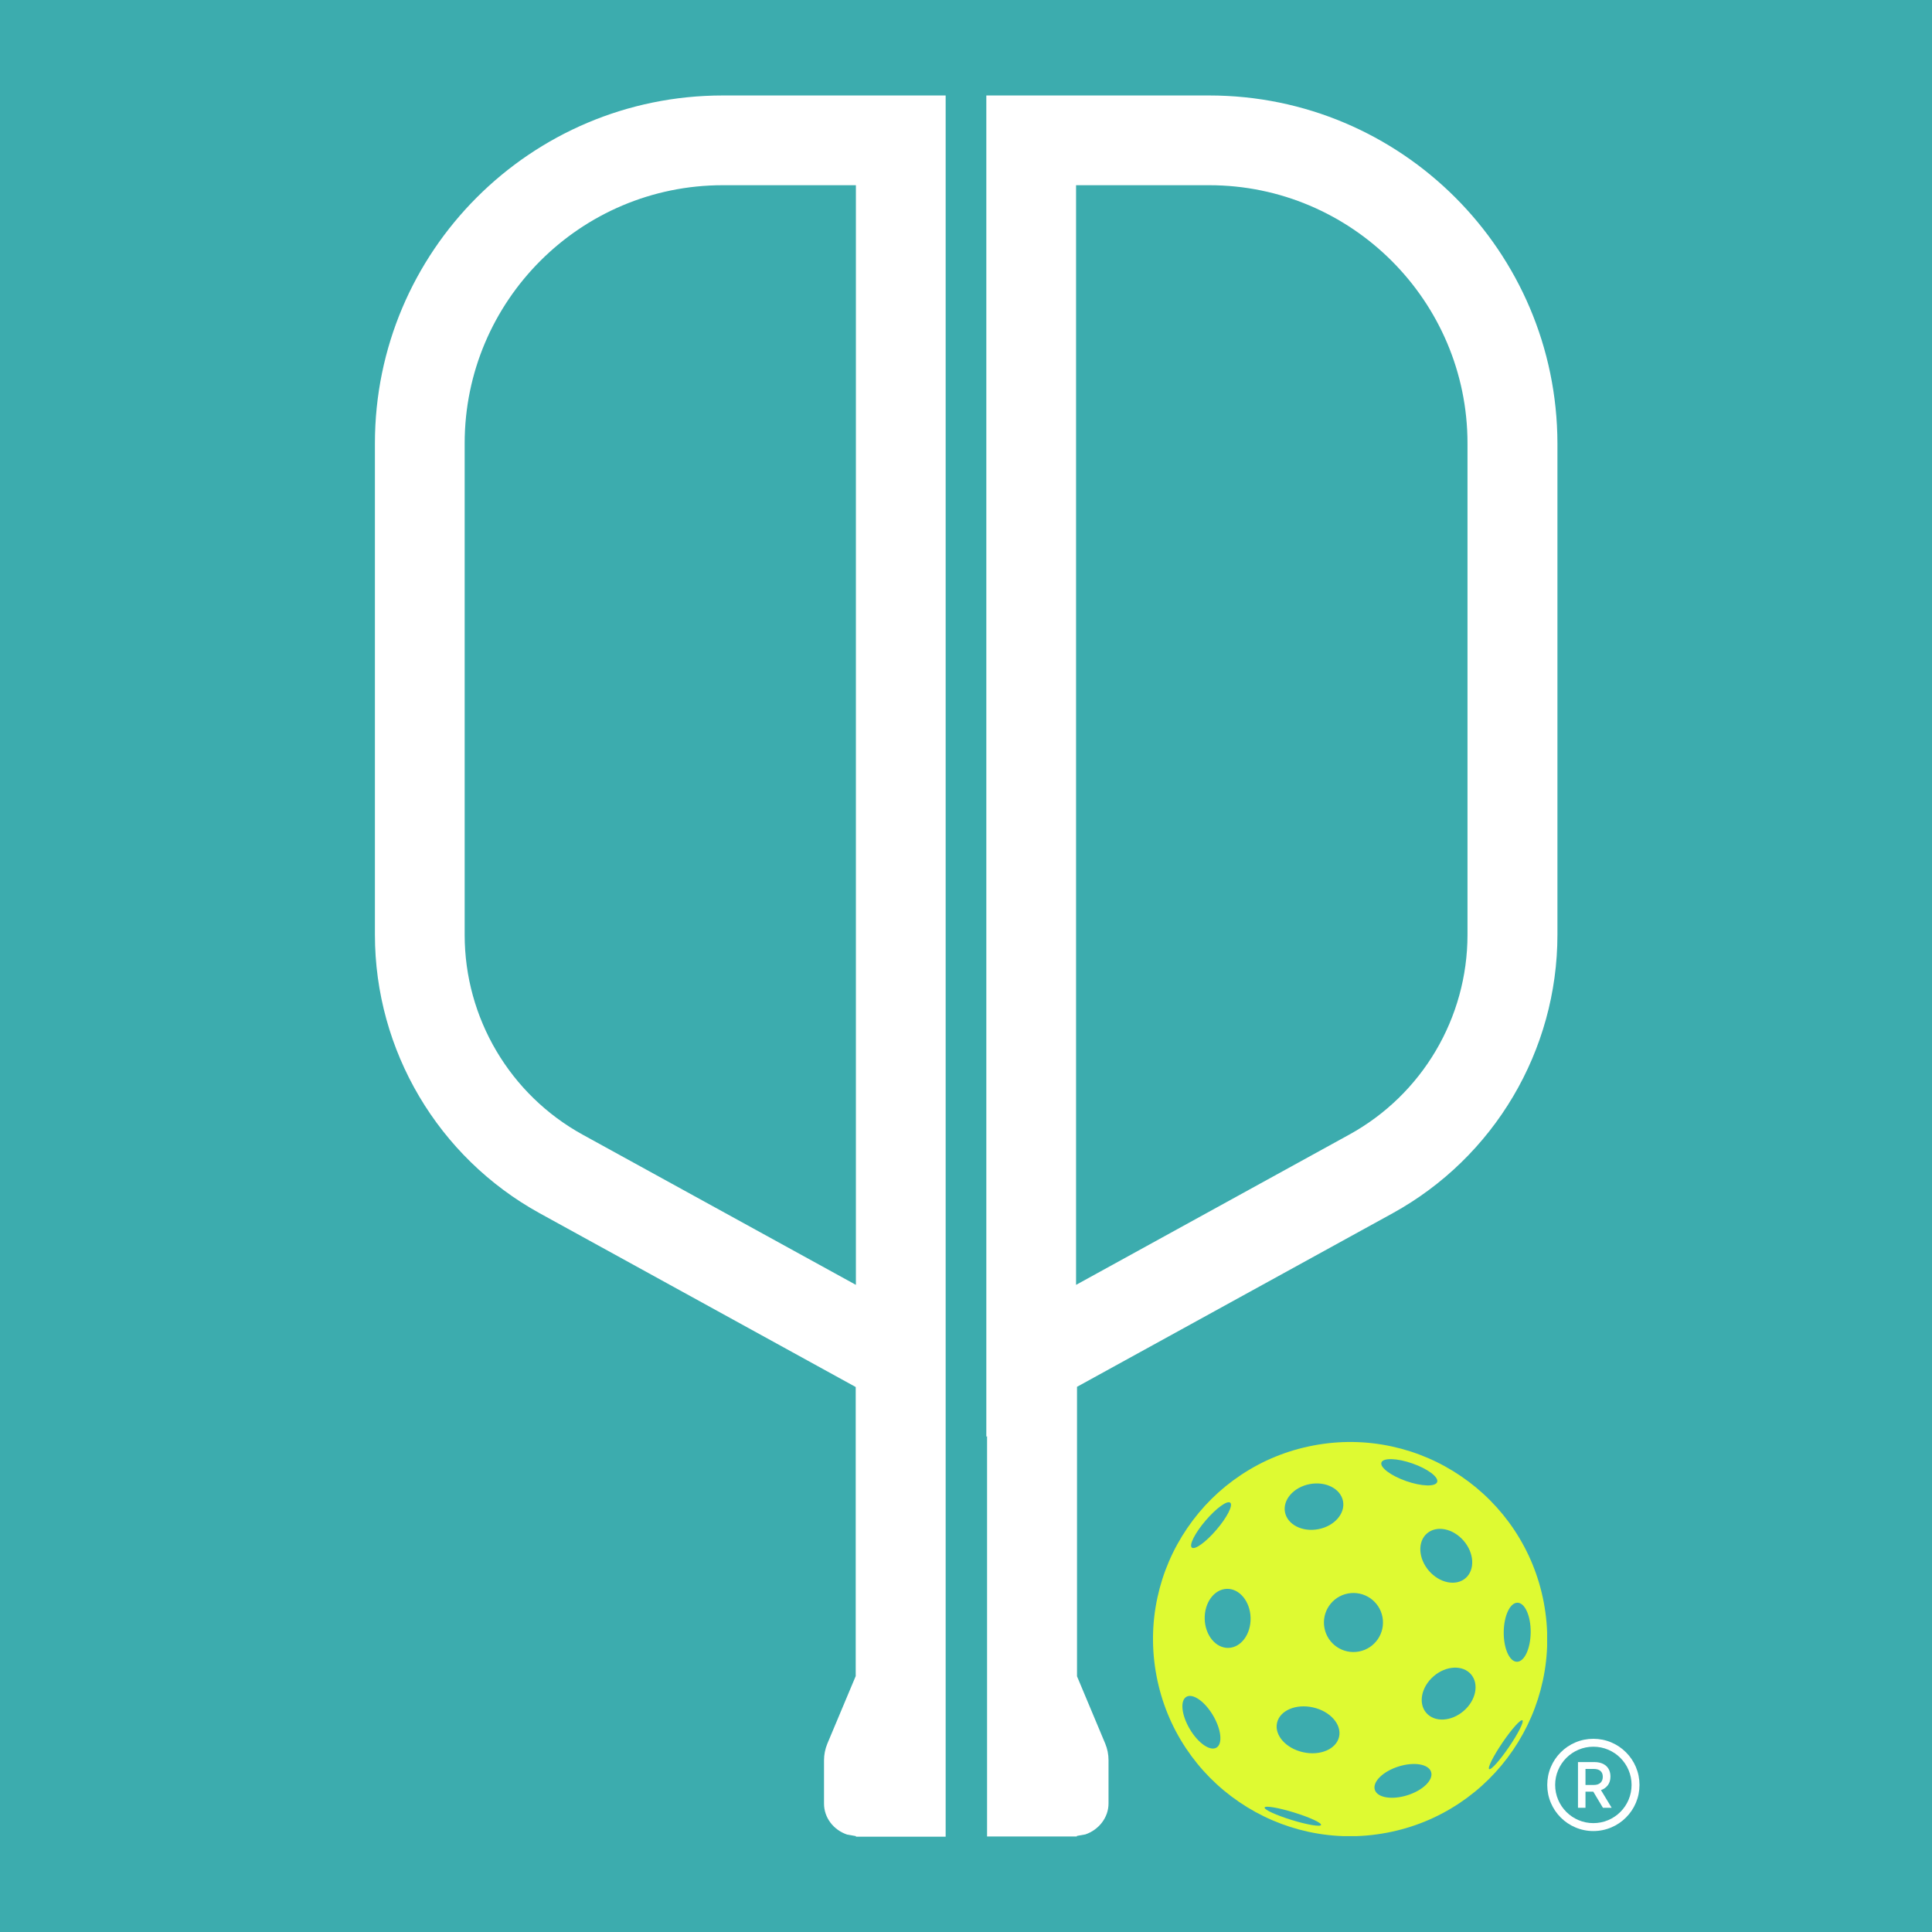
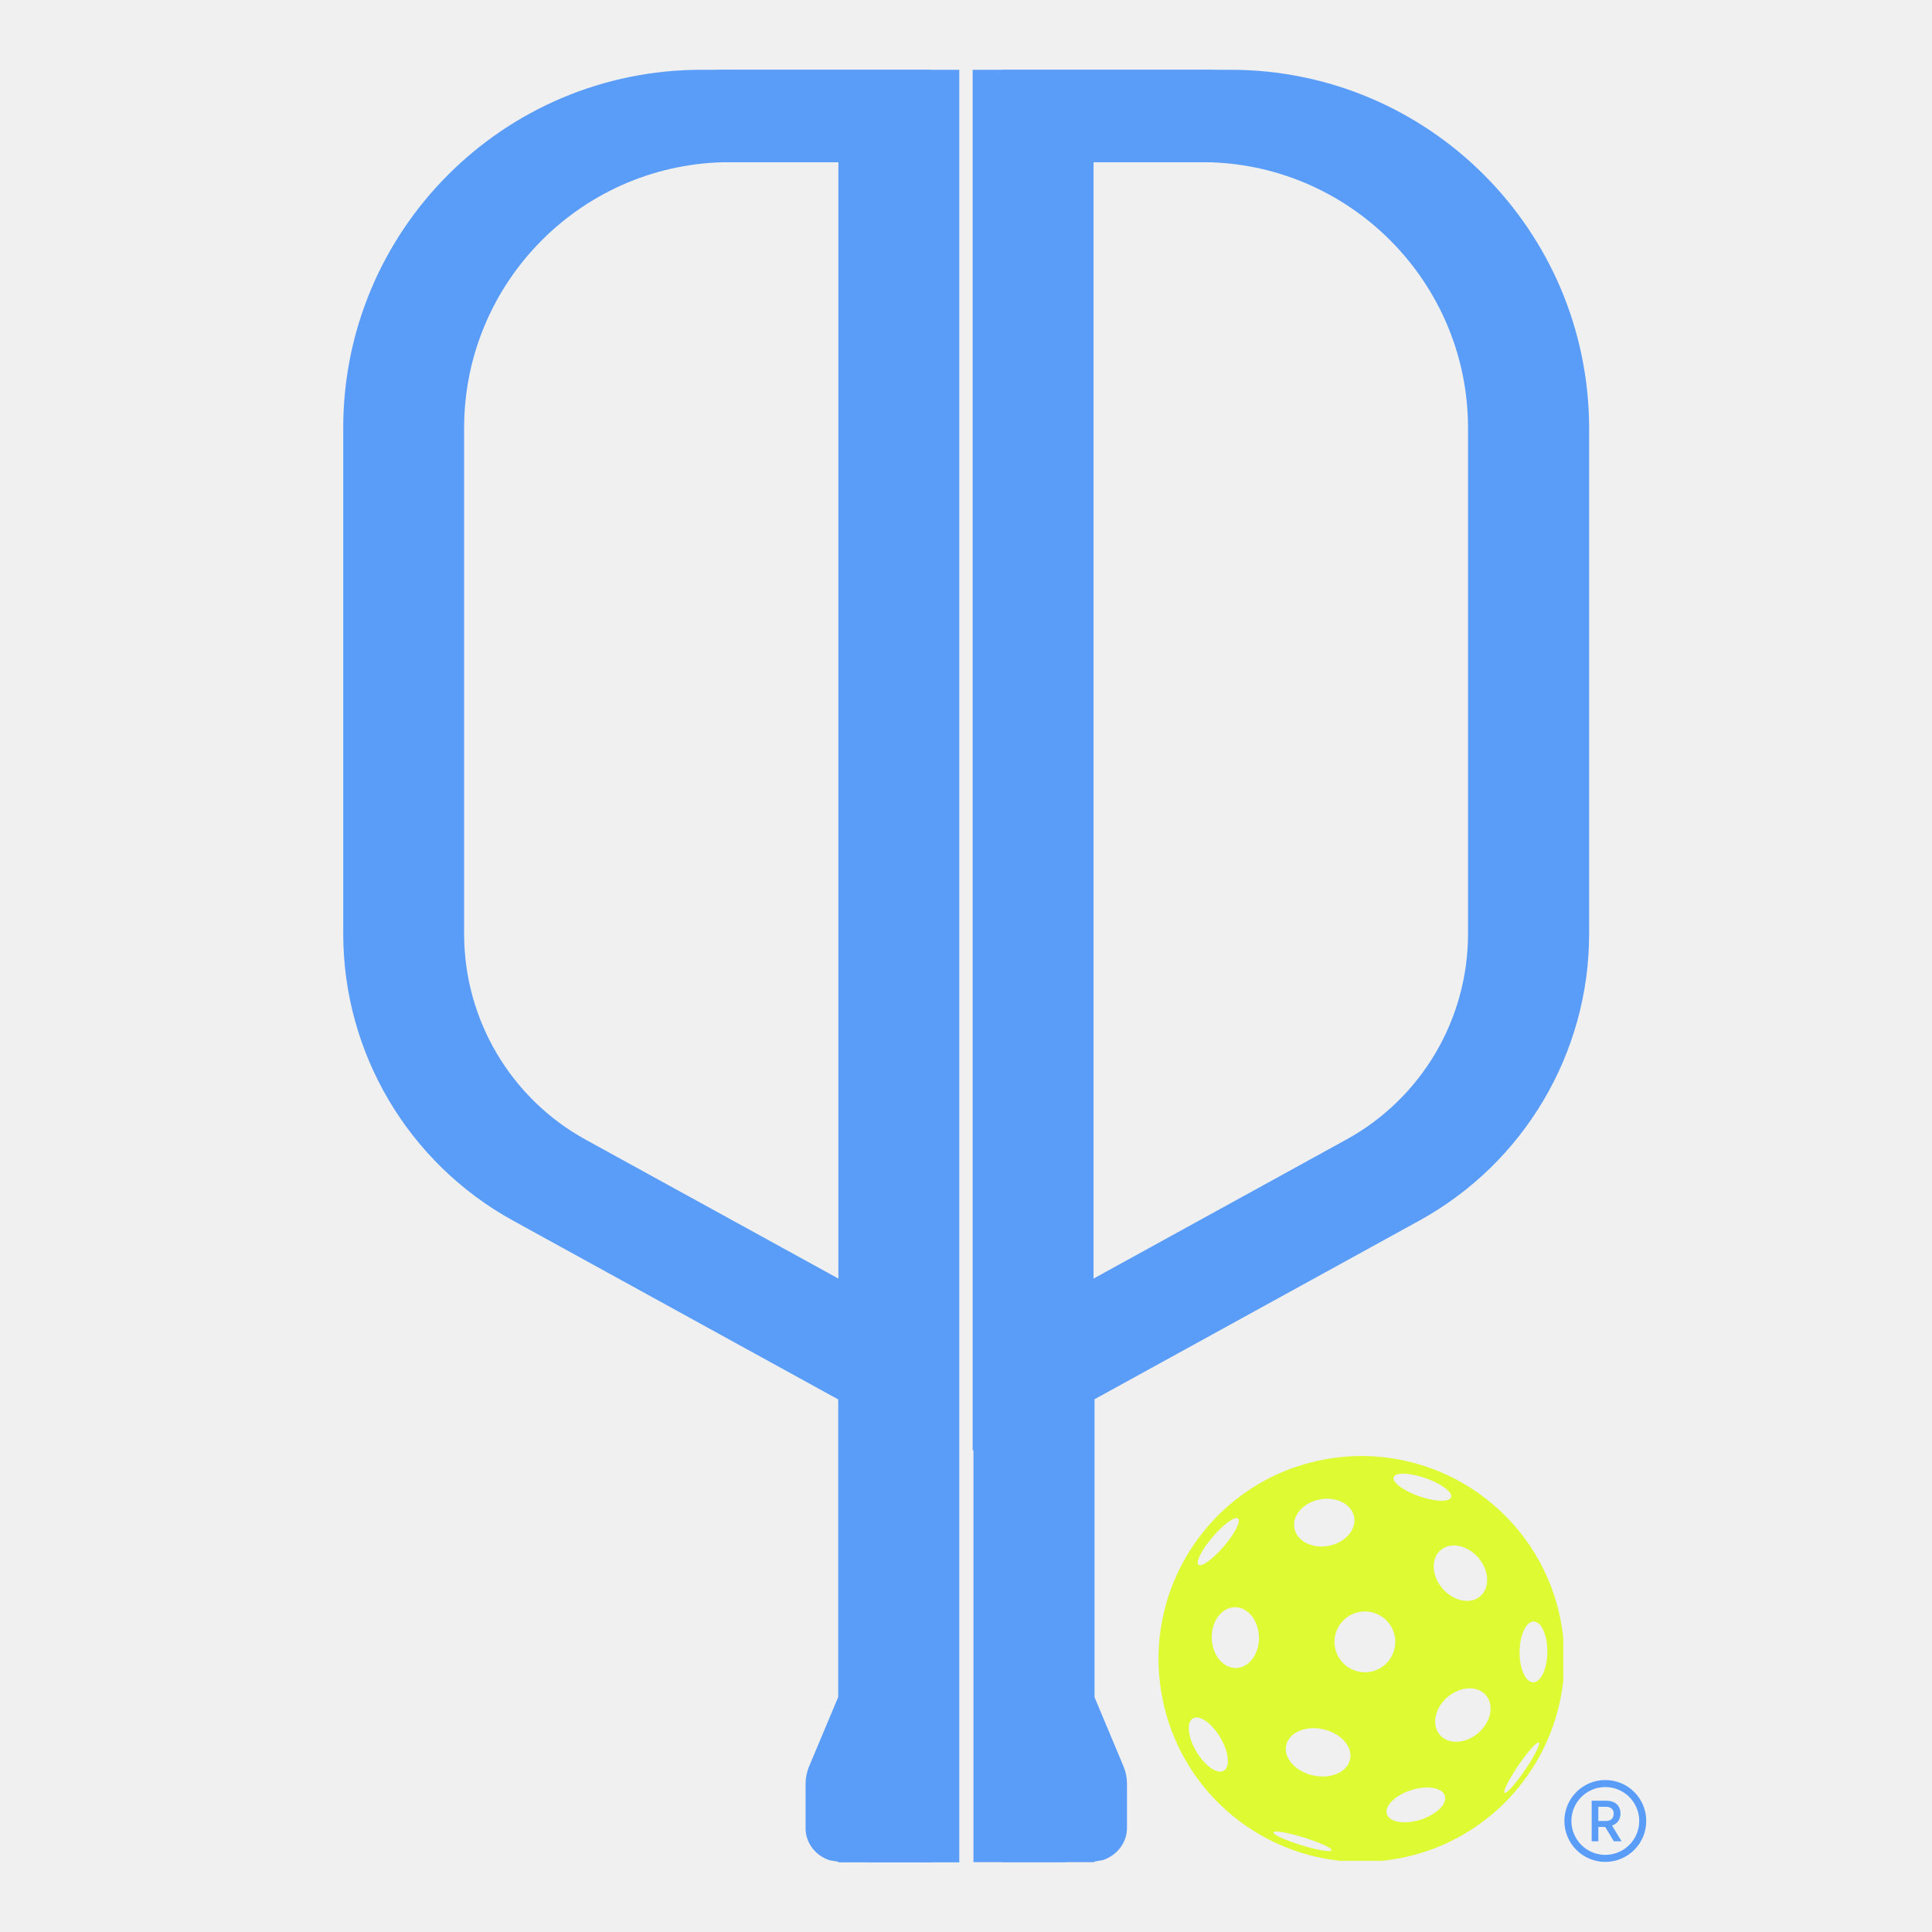
- <svg xmlns="http://www.w3.org/2000/svg" width="500" zoomAndPan="magnify" viewBox="0 0 375 375" height="500" preserveAspectRatio="xMidYMid meet" version="1.0">
+ <svg xmlns="http://www.w3.org/2000/svg" width="500" zoomAndPan="magnify" viewBox="30 30 315 315" height="500" preserveAspectRatio="xMidYMid meet" version="1.0">
  <defs>
-     <clipPath id="7b38302c55">
-       <path d="M 191 18 L 303 18 L 303 357 L 191 357 Z M 191 18 " clip-rule="nonzero" />
+     <clipPath id="d4966e0dd8">
+       <path d="M 188 41 L 285 41 L 285 334 L 188 334 Z M 188 41 " clip-rule="nonzero" />
    </clipPath>
-     <clipPath id="320321b43a">
-       <path d="M 284.84 181.418 C 284.84 197.578 276.055 212.438 261.898 220.223 L 208.863 249.391 L 208.863 35.949 L 234.695 35.949 C 262.344 35.949 284.84 58.445 284.84 86.059 Z M 234.695 18.531 L 191.445 18.531 L 191.445 278.855 L 191.59 278.781 L 191.59 356.461 L 209.012 356.461 L 209.012 356.352 L 210.68 356.055 C 213.273 355.164 215.164 352.793 215.164 350.051 L 215.164 341.637 C 215.164 340.523 214.941 339.449 214.531 338.449 L 209.047 325.367 L 209.047 269.18 L 270.312 235.492 C 290.027 224.633 302.297 203.914 302.297 181.418 L 302.297 86.059 C 302.223 48.773 271.98 18.531 234.695 18.531 " clip-rule="nonzero" />
+     <clipPath id="3dd6ee606e">
+       <path d="M 269.352 182.242 C 269.352 196.215 261.758 209.066 249.516 215.797 L 203.648 241.02 L 203.648 56.441 L 225.988 56.441 C 249.898 56.441 269.352 75.898 269.352 99.773 Z M 225.988 41.379 L 188.586 41.379 L 188.586 266.5 L 188.715 266.438 L 188.715 333.613 L 203.777 333.613 L 203.777 333.516 L 205.219 333.262 C 207.465 332.492 209.098 330.441 209.098 328.07 L 209.098 320.793 C 209.098 319.832 208.906 318.902 208.555 318.035 L 203.809 306.723 L 203.809 258.137 L 256.789 229 C 273.84 219.609 284.449 201.695 284.449 182.242 L 284.449 99.773 C 284.383 67.531 258.23 41.379 225.988 41.379 " clip-rule="nonzero" />
    </clipPath>
-     <clipPath id="563e49ed81">
-       <path d="M 0.281 0.48 L 111.398 0.48 L 111.398 338.641 L 0.281 338.641 Z M 0.281 0.48 " clip-rule="nonzero" />
+     <clipPath id="38b11390fb">
+       <path d="M 0.398 0.281 L 96.641 0.281 L 96.641 292.84 L 0.398 292.84 Z M 0.398 0.281 " clip-rule="nonzero" />
    </clipPath>
-     <clipPath id="b70324fe5c">
-       <path d="M 93.84 163.418 C 93.84 179.578 85.055 194.438 70.898 202.223 L 17.863 231.391 L 17.863 17.949 L 43.695 17.949 C 71.344 17.949 93.84 40.445 93.84 68.059 Z M 43.695 0.531 L 0.445 0.531 L 0.445 260.855 L 0.59 260.781 L 0.59 338.461 L 18.012 338.461 L 18.012 338.352 L 19.68 338.055 C 22.273 337.164 24.164 334.793 24.164 332.051 L 24.164 323.637 C 24.164 322.523 23.941 321.449 23.531 320.449 L 18.047 307.367 L 18.047 251.18 L 79.312 217.492 C 99.027 206.633 111.297 185.914 111.297 163.418 L 111.297 68.059 C 111.223 30.773 80.98 0.531 43.695 0.531 " clip-rule="nonzero" />
+     <clipPath id="3d5e31ec21">
+       <path d="M 81.352 141.242 C 81.352 155.215 73.758 168.066 61.516 174.797 L 15.648 200.02 L 15.648 15.441 L 37.988 15.441 C 61.898 15.441 81.352 34.898 81.352 58.773 Z M 37.988 0.379 L 0.586 0.379 L 0.586 225.5 L 0.715 225.438 L 0.715 292.613 L 15.777 292.613 L 15.777 292.516 L 17.219 292.262 C 19.465 291.492 21.098 289.441 21.098 287.07 L 21.098 279.793 C 21.098 278.832 20.906 277.902 20.555 277.035 L 15.809 265.723 L 15.809 217.137 L 68.789 188 C 85.84 178.609 96.449 160.695 96.449 141.242 L 96.449 58.773 C 96.383 26.531 70.23 0.379 37.988 0.379 " clip-rule="nonzero" />
    </clipPath>
-     <clipPath id="a9e0e05fe2">
-       <rect x="0" width="112" y="0" height="339" />
+     <clipPath id="987bd69d1f">
+       <rect x="0" width="97" y="0" height="293" />
    </clipPath>
-     <clipPath id="f384d624ab">
-       <path d="M 72 18 L 184 18 L 184 357 L 72 357 Z M 72 18 " clip-rule="nonzero" />
+     <clipPath id="e5082b7032">
+       <path d="M 85.242 41 L 182 41 L 182 334 L 85.242 334 Z M 85.242 41 " clip-rule="nonzero" />
    </clipPath>
-     <clipPath id="22ec144841">
-       <path d="M 166.129 249.391 L 113.133 220.258 C 98.973 212.477 90.191 197.613 90.191 181.453 L 90.191 86.059 C 90.191 58.41 112.648 35.949 140.297 35.949 L 166.129 35.949 Z M 72.77 86.059 L 72.77 181.418 C 72.77 203.914 85.039 224.633 104.754 235.492 L 166.094 269.219 L 166.094 325.328 L 160.57 338.484 C 160.164 339.488 159.941 340.562 159.941 341.672 L 159.941 350.086 C 159.941 352.828 161.793 355.199 164.426 356.09 L 166.129 356.387 L 166.129 356.5 L 183.551 356.5 L 183.551 18.531 L 140.297 18.531 C 103.016 18.531 72.77 48.773 72.77 86.059 " clip-rule="nonzero" />
+     <clipPath id="9ae2b38fa7">
+       <path d="M 166.695 241.02 L 120.863 215.828 C 108.621 209.098 101.027 196.246 101.027 182.273 L 101.027 99.773 C 101.027 75.867 120.449 56.441 144.355 56.441 L 166.695 56.441 Z M 85.961 99.773 L 85.961 182.242 C 85.961 201.695 96.57 219.609 113.621 229 L 166.664 258.168 L 166.664 306.691 L 161.891 318.07 C 161.535 318.934 161.344 319.863 161.344 320.824 L 161.344 328.102 C 161.344 330.473 162.945 332.523 165.223 333.293 L 166.695 333.551 L 166.695 333.645 L 181.762 333.645 L 181.762 41.379 L 144.355 41.379 C 112.113 41.379 85.961 67.531 85.961 99.773 " clip-rule="nonzero" />
    </clipPath>
-     <clipPath id="84ab59f61f">
-       <path d="M 0.719 0.48 L 111.602 0.48 L 111.602 338.641 L 0.719 338.641 Z M 0.719 0.48 " clip-rule="nonzero" />
+     <clipPath id="8032d08bee">
+       <path d="M 0.922 0.281 L 96.922 0.281 L 96.922 292.84 L 0.922 292.84 Z M 0.922 0.281 " clip-rule="nonzero" />
    </clipPath>
-     <clipPath id="e5057abd09">
-       <path d="M 94.129 231.391 L 41.133 202.258 C 26.973 194.477 18.191 179.613 18.191 163.453 L 18.191 68.059 C 18.191 40.41 40.648 17.949 68.297 17.949 L 94.129 17.949 Z M 0.77 68.059 L 0.77 163.418 C 0.77 185.914 13.039 206.633 32.754 217.492 L 94.094 251.219 L 94.094 307.328 L 88.57 320.484 C 88.164 321.488 87.941 322.562 87.941 323.672 L 87.941 332.086 C 87.941 334.828 89.793 337.199 92.426 338.09 L 94.129 338.387 L 94.129 338.5 L 111.551 338.5 L 111.551 0.531 L 68.297 0.531 C 31.016 0.531 0.77 30.773 0.77 68.059 " clip-rule="nonzero" />
+     <clipPath id="9371eb3b7d">
+       <path d="M 81.695 200.02 L 35.863 174.828 C 23.621 168.098 16.027 155.246 16.027 141.273 L 16.027 58.773 C 16.027 34.867 35.449 15.441 59.355 15.441 L 81.695 15.441 Z M 0.961 58.773 L 0.961 141.242 C 0.961 160.695 11.57 178.609 28.621 188 L 81.664 217.168 L 81.664 265.691 L 76.891 277.07 C 76.535 277.934 76.344 278.863 76.344 279.824 L 76.344 287.102 C 76.344 289.473 77.945 291.523 80.223 292.293 L 81.695 292.551 L 81.695 292.645 L 96.762 292.645 L 96.762 0.379 L 59.355 0.379 C 27.113 0.379 0.961 26.531 0.961 58.773 " clip-rule="nonzero" />
    </clipPath>
-     <clipPath id="c2a76031cd">
-       <rect x="0" width="112" y="0" height="339" />
+     <clipPath id="8388fc8aa4">
+       <rect x="0" width="97" y="0" height="293" />
    </clipPath>
-     <clipPath id="0d3434f3e9">
-       <path d="M 223.797 279.887 L 300.297 279.887 L 300.297 356.387 L 223.797 356.387 Z M 223.797 279.887 " clip-rule="nonzero" />
+     <clipPath id="63d66514a0">
+       <path d="M 218.887 267.395 L 284.887 267.395 L 284.887 333.395 L 218.887 333.395 Z M 218.887 267.395 " clip-rule="nonzero" />
    </clipPath>
-     <clipPath id="05da160cd2">
-       <path d="M 300.32 337.5 L 318.32 337.5 L 318.32 355.5 L 300.32 355.5 Z M 300.32 337.5 " clip-rule="nonzero" />
+     <clipPath id="254e8deb48">
+       <path d="M 285.062 320.223 L 298.562 320.223 L 298.562 333.723 L 285.062 333.723 Z M 285.062 320.223 " clip-rule="nonzero" />
    </clipPath>
+     <clipPath id="32fc507780">
+       <path d="M 193 41 L 289.758 41 L 289.758 334 L 193 334 Z M 193 41 " clip-rule="nonzero" />
+     </clipPath>
+     <clipPath id="4cf416b4be">
+       <path d="M 274 182.242 C 274 196.215 266.402 209.066 254.16 215.797 L 208.297 241.02 L 208.297 56.441 L 230.637 56.441 C 254.547 56.441 274 75.898 274 99.773 Z M 230.637 41.379 L 193.234 41.379 L 193.234 266.5 L 193.363 266.438 L 193.363 333.613 L 208.426 333.613 L 208.426 333.516 L 209.867 333.262 C 212.109 332.492 213.746 330.441 213.746 328.07 L 213.746 320.793 C 213.746 319.832 213.555 318.902 213.199 318.035 L 208.457 306.723 L 208.457 258.137 L 261.438 229 C 278.488 219.609 289.098 201.695 289.098 182.242 L 289.098 99.773 C 289.031 67.531 262.879 41.379 230.637 41.379 " clip-rule="nonzero" />
+     </clipPath>
+     <clipPath id="57165cf87e">
+       <path d="M 0.199 0.281 L 96.199 0.281 L 96.199 292.84 L 0.199 292.84 Z M 0.199 0.281 " clip-rule="nonzero" />
+     </clipPath>
+     <clipPath id="ab7386fbbf">
+       <path d="M 81 141.242 C 81 155.215 73.402 168.066 61.16 174.797 L 15.297 200.02 L 15.297 15.441 L 37.637 15.441 C 61.547 15.441 81 34.898 81 58.773 Z M 37.637 0.379 L 0.234 0.379 L 0.234 225.5 L 0.363 225.438 L 0.363 292.613 L 15.426 292.613 L 15.426 292.516 L 16.867 292.262 C 19.109 291.492 20.746 289.441 20.746 287.07 L 20.746 279.793 C 20.746 278.832 20.555 277.902 20.199 277.035 L 15.457 265.723 L 15.457 217.137 L 68.438 188 C 85.488 178.609 96.098 160.695 96.098 141.242 L 96.098 58.773 C 96.031 26.531 69.879 0.379 37.637 0.379 " clip-rule="nonzero" />
+     </clipPath>
+     <clipPath id="880d598fec">
+       <rect x="0" width="97" y="0" height="293" />
+     </clipPath>
+     <clipPath id="c83c6cf8a0">
+       <path d="M 90 41 L 187 41 L 187 334 L 90 334 Z M 90 41 " clip-rule="nonzero" />
+     </clipPath>
+     <clipPath id="af6e3f3978">
+       <path d="M 171.344 241.02 L 125.512 215.828 C 113.27 209.098 105.672 196.246 105.672 182.273 L 105.672 99.773 C 105.672 75.867 125.094 56.441 149.004 56.441 L 171.344 56.441 Z M 90.609 99.773 L 90.609 182.242 C 90.609 201.695 101.219 219.609 118.27 229 L 171.312 258.168 L 171.312 306.691 L 166.535 318.07 C 166.184 318.934 165.992 319.863 165.992 320.824 L 165.992 328.102 C 165.992 330.473 167.594 332.523 169.867 333.293 L 171.344 333.551 L 171.344 333.645 L 186.406 333.645 L 186.406 41.379 L 149.004 41.379 C 116.762 41.379 90.609 67.531 90.609 99.773 " clip-rule="nonzero" />
+     </clipPath>
+     <clipPath id="d9fea82ba0">
+       <path d="M 0.48 0.281 L 96.48 0.281 L 96.48 292.84 L 0.48 292.84 Z M 0.48 0.281 " clip-rule="nonzero" />
+     </clipPath>
+     <clipPath id="971f1f7841">
+       <path d="M 81.344 200.02 L 35.512 174.828 C 23.27 168.098 15.672 155.246 15.672 141.273 L 15.672 58.773 C 15.672 34.867 35.094 15.441 59.004 15.441 L 81.344 15.441 Z M 0.609 58.773 L 0.609 141.242 C 0.609 160.695 11.219 178.609 28.27 188 L 81.312 217.168 L 81.312 265.691 L 76.535 277.07 C 76.184 277.934 75.992 278.863 75.992 279.824 L 75.992 287.102 C 75.992 289.473 77.594 291.523 79.867 292.293 L 81.344 292.551 L 81.344 292.645 L 96.406 292.645 L 96.406 0.379 L 59.004 0.379 C 26.762 0.379 0.609 26.531 0.609 58.773 " clip-rule="nonzero" />
+     </clipPath>
+     <clipPath id="f29dec57ca">
+       <rect x="0" width="97" y="0" height="293" />
+     </clipPath>
+     <style>.pb-ball{fill:#defa32;}@media(prefers-color-scheme:light){.pb-ball{fill:#f59e0b;}}</style>
  </defs>
-   <rect x="-37.5" width="450" fill="#ffffff" y="-37.5" height="450" fill-opacity="1" />
-   <rect x="-37.5" width="450" fill="#3cacae" y="-37.5" height="450" fill-opacity="1" />
-   <g clip-path="url(#7b38302c55)">
-     <g clip-path="url(#320321b43a)">
-       <g transform="matrix(1, 0, 0, 1, 191, 18)">
-         <g clip-path="url(#a9e0e05fe2)">
-           <g clip-path="url(#563e49ed81)">
-             <g clip-path="url(#b70324fe5c)">
-               <rect x="-273.5" width="540" fill="#ffffff" height="540" y="-100.5" fill-opacity="1" />
+   <g clip-path="url(#d4966e0dd8)">
+     <g clip-path="url(#3dd6ee606e)">
+       <g transform="matrix(1, 0, 0, 1, 188, 41)">
+         <g clip-path="url(#987bd69d1f)">
+           <g clip-path="url(#38b11390fb)">
+             <g clip-path="url(#3d5e31ec21)">
+               <rect x="-270.5" width="540" fill="#5a9df9" height="540" y="-123.5" fill-opacity="1" />
            </g>
          </g>
        </g>
      </g>
    </g>
  </g>
-   <g clip-path="url(#f384d624ab)">
-     <g clip-path="url(#22ec144841)">
-       <g transform="matrix(1, 0, 0, 1, 72, 18)">
-         <g clip-path="url(#c2a76031cd)">
-           <g clip-path="url(#84ab59f61f)">
-             <g clip-path="url(#e5057abd09)">
-               <rect x="-154.5" width="540" fill="#ffffff" height="540" y="-100.5" fill-opacity="1" />
+   <g clip-path="url(#e5082b7032)">
+     <g clip-path="url(#9ae2b38fa7)">
+       <g transform="matrix(1, 0, 0, 1, 85, 41)">
+         <g clip-path="url(#8388fc8aa4)">
+           <g clip-path="url(#8032d08bee)">
+             <g clip-path="url(#9371eb3b7d)">
+               <rect x="-167.5" width="540" fill="#5a9df9" height="540" y="-123.5" fill-opacity="1" />
            </g>
          </g>
        </g>
      </g>
    </g>
  </g>
-   <g clip-path="url(#0d3434f3e9)">
-     <path fill="#defa32" d="M 291.871 316.789 C 291.902 313.625 293.098 311.07 294.543 311.086 C 295.988 311.098 297.137 313.676 297.105 316.84 C 297.074 320.008 295.879 322.562 294.434 322.547 C 292.988 322.535 291.844 319.957 291.871 316.789 Z M 291.645 338.215 C 293.426 335.598 295.152 333.668 295.5 333.906 C 295.848 334.145 294.688 336.457 292.902 339.074 C 291.121 341.688 289.395 343.617 289.047 343.379 C 288.699 343.145 289.859 340.828 291.645 338.215 Z M 276.836 332.465 C 275.23 330.602 275.875 327.414 278.273 325.352 C 280.672 323.285 283.918 323.121 285.523 324.988 C 287.129 326.852 286.488 330.039 284.086 332.102 C 281.688 334.168 278.441 334.332 276.836 332.465 Z M 236.113 339.215 C 234.871 339.953 232.555 338.34 230.941 335.617 C 229.324 332.895 229.023 330.09 230.27 329.355 C 231.512 328.617 233.828 330.227 235.441 332.949 C 237.055 335.676 237.355 338.48 236.113 339.215 Z M 276.98 297.633 C 278.848 296.027 282.031 296.668 284.098 299.066 C 286.164 301.465 286.324 304.711 284.461 306.32 C 282.598 307.926 279.41 307.281 277.344 304.883 C 275.281 302.484 275.117 299.238 276.98 297.633 Z M 268.133 283.875 C 268.465 282.93 271.156 283.012 274.145 284.055 C 277.133 285.098 279.285 286.715 278.953 287.66 C 278.625 288.605 275.934 288.523 272.945 287.48 C 269.957 286.434 267.805 284.82 268.133 283.875 Z M 271.434 342.883 C 274.449 341.926 277.293 342.395 277.777 343.934 C 278.266 345.469 276.219 347.492 273.199 348.449 C 270.184 349.406 267.34 348.938 266.852 347.402 C 266.367 345.863 268.414 343.84 271.434 342.883 Z M 261.637 309.297 C 264.75 308.707 267.746 310.75 268.336 313.859 C 268.926 316.969 266.883 319.969 263.773 320.559 C 260.66 321.148 257.664 319.105 257.074 315.996 C 256.484 312.883 258.527 309.887 261.637 309.297 Z M 249.414 293.508 C 248.957 291.09 251.105 288.652 254.219 288.062 C 257.328 287.473 260.219 288.957 260.68 291.375 C 261.137 293.793 258.984 296.23 255.875 296.816 C 252.766 297.406 249.875 295.926 249.414 293.508 Z M 252.914 340.102 C 249.59 339.355 247.332 336.805 247.871 334.402 C 248.41 332 251.543 330.66 254.871 331.41 C 258.195 332.156 260.453 334.707 259.914 337.109 C 259.375 339.508 256.242 340.852 252.914 340.102 Z M 245.461 350.84 C 245.586 350.438 248.141 350.867 251.164 351.801 C 254.188 352.734 256.539 353.816 256.418 354.219 C 256.293 354.621 253.738 354.191 250.715 353.258 C 247.691 352.328 245.34 351.242 245.461 350.84 Z M 234.016 295.129 C 236.074 292.727 238.211 291.18 238.793 291.676 C 239.371 292.172 238.172 294.523 236.113 296.926 C 234.055 299.332 231.914 300.879 231.336 300.383 C 230.758 299.887 231.957 297.535 234.016 295.129 Z M 238.137 308.395 C 240.598 308.332 242.656 310.848 242.738 314.012 C 242.82 317.176 240.895 319.793 238.434 319.855 C 235.973 319.918 233.914 317.406 233.832 314.242 C 233.75 311.078 235.676 308.461 238.137 308.395 Z M 293.918 296.961 C 291.176 292.844 287.703 289.336 283.598 286.539 C 279.496 283.742 274.961 281.793 270.129 280.75 C 265.121 279.664 260.012 279.605 254.938 280.566 C 249.863 281.527 245.129 283.453 240.867 286.293 C 236.75 289.031 233.242 292.504 230.445 296.609 C 227.648 300.715 225.699 305.246 224.656 310.082 C 223.574 315.086 223.512 320.199 224.473 325.273 C 225.434 330.344 227.359 335.078 230.199 339.344 C 232.941 343.461 236.41 346.965 240.516 349.762 C 244.621 352.559 249.156 354.508 253.988 355.555 C 258.996 356.637 264.105 356.695 269.18 355.734 C 274.254 354.773 278.988 352.848 283.25 350.008 C 287.367 347.27 290.871 343.797 293.672 339.691 C 296.469 335.586 298.414 331.055 299.461 326.219 C 300.543 321.215 300.605 316.102 299.645 311.031 C 298.684 305.957 296.754 301.223 293.918 296.961 " fill-opacity="1" fill-rule="nonzero" />
+   <g clip-path="url(#63d66514a0)">
+     <path class="pb-ball" d="M 277.758 299.309 C 277.785 296.57 278.82 294.359 280.07 294.375 C 281.32 294.387 282.309 296.613 282.285 299.352 C 282.258 302.09 281.223 304.297 279.973 304.285 C 278.723 304.273 277.734 302.047 277.758 299.309 Z M 277.559 317.832 C 279.102 315.57 280.594 313.902 280.898 314.109 C 281.199 314.316 280.191 316.316 278.652 318.578 C 277.109 320.84 275.617 322.508 275.316 322.301 C 275.012 322.098 276.02 320.098 277.559 317.832 Z M 264.758 312.863 C 263.367 311.25 263.926 308.496 266 306.711 C 268.074 304.922 270.879 304.781 272.27 306.395 C 273.656 308.008 273.102 310.762 271.027 312.551 C 268.953 314.336 266.145 314.477 264.758 312.863 Z M 229.539 318.699 C 228.465 319.336 226.461 317.945 225.066 315.59 C 223.672 313.234 223.41 310.809 224.484 310.172 C 225.559 309.535 227.562 310.926 228.957 313.281 C 230.352 315.637 230.613 318.062 229.539 318.699 Z M 264.883 282.738 C 266.496 281.352 269.25 281.906 271.035 283.98 C 272.82 286.055 272.961 288.863 271.352 290.25 C 269.738 291.641 266.98 291.082 265.195 289.008 C 263.41 286.934 263.27 284.129 264.883 282.738 Z M 257.23 270.844 C 257.516 270.023 259.844 270.094 262.426 271 C 265.012 271.902 266.875 273.297 266.59 274.113 C 266.301 274.934 263.977 274.863 261.391 273.961 C 258.809 273.055 256.945 271.66 257.23 270.844 Z M 260.082 321.871 C 262.691 321.043 265.148 321.449 265.57 322.777 C 265.992 324.109 264.219 325.859 261.613 326.688 C 259.004 327.516 256.547 327.109 256.121 325.777 C 255.699 324.449 257.473 322.699 260.082 321.871 Z M 251.613 292.828 C 254.301 292.316 256.895 294.082 257.406 296.773 C 257.914 299.465 256.148 302.055 253.457 302.566 C 250.77 303.074 248.176 301.309 247.664 298.617 C 247.156 295.93 248.922 293.336 251.613 292.828 Z M 241.043 279.172 C 240.645 277.082 242.504 274.973 245.195 274.465 C 247.887 273.953 250.387 275.238 250.781 277.328 C 251.18 279.418 249.32 281.527 246.629 282.035 C 243.941 282.547 241.438 281.262 241.043 279.172 Z M 244.07 319.469 C 241.195 318.82 239.238 316.613 239.707 314.539 C 240.172 312.461 242.883 311.301 245.758 311.949 C 248.637 312.594 250.59 314.801 250.121 316.879 C 249.656 318.953 246.945 320.113 244.07 319.469 Z M 237.625 328.754 C 237.73 328.406 239.941 328.777 242.555 329.582 C 245.172 330.391 247.203 331.328 247.098 331.676 C 246.988 332.023 244.781 331.652 242.168 330.844 C 239.551 330.039 237.516 329.102 237.625 328.754 Z M 227.727 280.574 C 229.504 278.496 231.355 277.16 231.855 277.59 C 232.359 278.02 231.32 280.051 229.539 282.129 C 227.758 284.211 225.91 285.547 225.406 285.117 C 224.906 284.688 225.945 282.652 227.727 280.574 Z M 231.289 292.047 C 233.418 291.992 235.199 294.168 235.27 296.902 C 235.34 299.641 233.672 301.902 231.547 301.957 C 229.418 302.012 227.637 299.84 227.566 297.102 C 227.496 294.367 229.16 292.102 231.289 292.047 Z M 279.527 282.156 C 277.156 278.598 274.156 275.566 270.605 273.145 C 267.055 270.727 263.137 269.043 258.953 268.141 C 254.625 267.203 250.207 267.148 245.816 267.98 C 241.43 268.812 237.336 270.477 233.648 272.934 C 230.09 275.305 227.059 278.305 224.641 281.855 C 222.219 285.406 220.535 289.324 219.633 293.508 C 218.695 297.836 218.641 302.254 219.473 306.641 C 220.305 311.027 221.973 315.125 224.426 318.809 C 226.797 322.371 229.797 325.402 233.348 327.82 C 236.898 330.238 240.816 331.926 245 332.828 C 249.328 333.766 253.746 333.816 258.133 332.988 C 262.523 332.156 266.617 330.488 270.301 328.035 C 273.863 325.664 276.895 322.664 279.312 319.113 C 281.734 315.562 283.418 311.641 284.32 307.461 C 285.258 303.133 285.309 298.715 284.48 294.324 C 283.648 289.938 281.98 285.844 279.527 282.156 " fill-opacity="1" fill-rule="nonzero" />
  </g>
-   <path fill="#ffffff" d="M 309.402 346.457 C 310.43 346.457 311.102 345.898 311.102 344.871 C 311.102 343.848 310.43 343.352 309.379 343.352 L 307.742 343.352 L 307.742 346.457 Z M 306.285 342.02 L 309.469 342.02 C 311.367 342.02 312.586 343.035 312.586 344.848 C 312.586 346.215 311.824 347.078 310.746 347.457 L 312.824 350.891 L 311.129 350.891 L 309.254 347.762 C 309.238 347.75 308.785 347.762 308.77 347.762 L 307.742 347.762 L 307.742 350.891 L 306.285 350.891 L 306.285 342.02 " fill-opacity="1" fill-rule="nonzero" />
-   <g clip-path="url(#05da160cd2)">
-     <path fill="#ffffff" d="M 309.27 339.035 C 308.27 339.035 307.297 339.23 306.387 339.617 C 305.5 339.992 304.707 340.527 304.027 341.207 C 303.348 341.891 302.812 342.684 302.438 343.566 C 302.051 344.48 301.855 345.449 301.855 346.453 C 301.855 347.453 302.051 348.426 302.438 349.34 C 302.812 350.223 303.348 351.016 304.027 351.695 C 304.707 352.375 305.5 352.91 306.387 353.285 C 307.297 353.672 308.27 353.867 309.27 353.867 C 310.273 353.867 311.242 353.672 312.156 353.285 C 313.039 352.91 313.832 352.375 314.516 351.695 C 315.195 351.016 315.73 350.223 316.105 349.34 C 316.492 348.426 316.688 347.453 316.688 346.453 C 316.688 345.449 316.492 344.48 316.105 343.566 C 315.73 342.684 315.195 341.891 314.516 341.207 C 313.832 340.527 313.039 339.992 312.156 339.617 C 311.242 339.23 310.273 339.035 309.27 339.035 Z M 309.27 355.406 C 308.062 355.406 306.891 355.168 305.785 354.699 C 304.719 354.25 303.762 353.605 302.941 352.781 C 302.117 351.961 301.473 351.004 301.023 349.938 C 300.555 348.832 300.32 347.66 300.32 346.453 C 300.32 345.242 300.555 344.07 301.023 342.965 C 301.473 341.902 302.117 340.941 302.941 340.121 C 303.762 339.301 304.719 338.652 305.785 338.203 C 306.891 337.734 308.062 337.5 309.27 337.5 C 310.48 337.5 311.652 337.734 312.758 338.203 C 313.82 338.652 314.781 339.301 315.602 340.121 C 316.422 340.941 317.07 341.902 317.52 342.965 C 317.988 344.07 318.223 345.242 318.223 346.453 C 318.223 347.66 317.988 348.832 317.52 349.938 C 317.07 351.004 316.422 351.961 315.602 352.781 C 314.781 353.605 313.82 354.25 312.758 354.699 C 311.652 355.168 310.48 355.406 309.27 355.406 " fill-opacity="1" fill-rule="nonzero" />
+   <path fill="#5a9df9" d="M 291.836 326.898 C 292.602 326.898 293.102 326.484 293.102 325.719 C 293.102 324.953 292.602 324.586 291.816 324.586 L 290.598 324.586 L 290.598 326.898 Z M 289.512 323.594 L 291.883 323.594 C 293.301 323.594 294.207 324.348 294.207 325.699 C 294.207 326.719 293.641 327.363 292.836 327.645 L 294.387 330.207 L 293.121 330.207 L 291.723 327.871 C 291.711 327.863 291.371 327.871 291.363 327.871 L 290.598 327.871 L 290.598 330.207 L 289.512 330.207 L 289.512 323.594 " fill-opacity="1" fill-rule="nonzero" />
+   <g clip-path="url(#254e8deb48)">
+     <path fill="#5a9df9" d="M 291.734 321.367 C 290.988 321.367 290.266 321.516 289.586 321.801 C 288.926 322.082 288.336 322.48 287.828 322.988 C 287.32 323.496 286.922 324.086 286.645 324.742 C 286.355 325.426 286.207 326.148 286.207 326.895 C 286.207 327.641 286.355 328.367 286.645 329.047 C 286.922 329.707 287.32 330.297 287.828 330.805 C 288.336 331.312 288.926 331.711 289.586 331.988 C 290.266 332.277 290.988 332.422 291.734 332.422 C 292.484 332.422 293.207 332.277 293.887 331.988 C 294.547 331.711 295.137 331.312 295.645 330.805 C 296.152 330.297 296.551 329.707 296.828 329.047 C 297.117 328.367 297.266 327.641 297.266 326.895 C 297.266 326.148 297.117 325.426 296.828 324.742 C 296.551 324.086 296.152 323.496 295.645 322.988 C 295.137 322.48 294.547 322.082 293.887 321.801 C 293.207 321.516 292.484 321.367 291.734 321.367 Z M 291.734 333.57 C 290.836 333.57 289.961 333.391 289.137 333.043 C 288.344 332.707 287.629 332.227 287.016 331.613 C 286.406 331 285.922 330.289 285.586 329.492 C 285.238 328.672 285.062 327.797 285.062 326.895 C 285.062 325.996 285.238 325.121 285.586 324.297 C 285.922 323.504 286.406 322.789 287.016 322.176 C 287.629 321.562 288.344 321.082 289.137 320.746 C 289.961 320.398 290.836 320.223 291.734 320.223 C 292.637 320.223 293.512 320.398 294.332 320.746 C 295.129 321.082 295.844 321.562 296.457 322.176 C 297.066 322.789 297.551 323.504 297.887 324.297 C 298.234 325.121 298.41 325.996 298.41 326.895 C 298.41 327.797 298.234 328.672 297.887 329.492 C 297.551 330.289 297.066 331 296.457 331.613 C 295.844 332.227 295.129 332.707 294.332 333.043 C 293.512 333.391 292.637 333.57 291.734 333.57 " fill-opacity="1" fill-rule="nonzero" />
+   </g>
+   <g clip-path="url(#32fc507780)">
+     <g clip-path="url(#4cf416b4be)">
+       <g transform="matrix(1, 0, 0, 1, 193, 41)">
+         <g clip-path="url(#880d598fec)">
+           <g clip-path="url(#57165cf87e)">
+             <g clip-path="url(#ab7386fbbf)">
+               <rect x="-275.5" width="540" fill="#5a9df9" height="540" y="-123.5" fill-opacity="1" />
+             </g>
+           </g>
+         </g>
+       </g>
+     </g>
+   </g>
+   <g clip-path="url(#c83c6cf8a0)">
+     <g clip-path="url(#af6e3f3978)">
+       <g transform="matrix(1, 0, 0, 1, 90, 41)">
+         <g clip-path="url(#f29dec57ca)">
+           <g clip-path="url(#d9fea82ba0)">
+             <g clip-path="url(#971f1f7841)">
+               <rect x="-172.5" width="540" fill="#5a9df9" height="540" y="-123.5" fill-opacity="1" />
+             </g>
+           </g>
+         </g>
+       </g>
+     </g>
  </g>
</svg>
